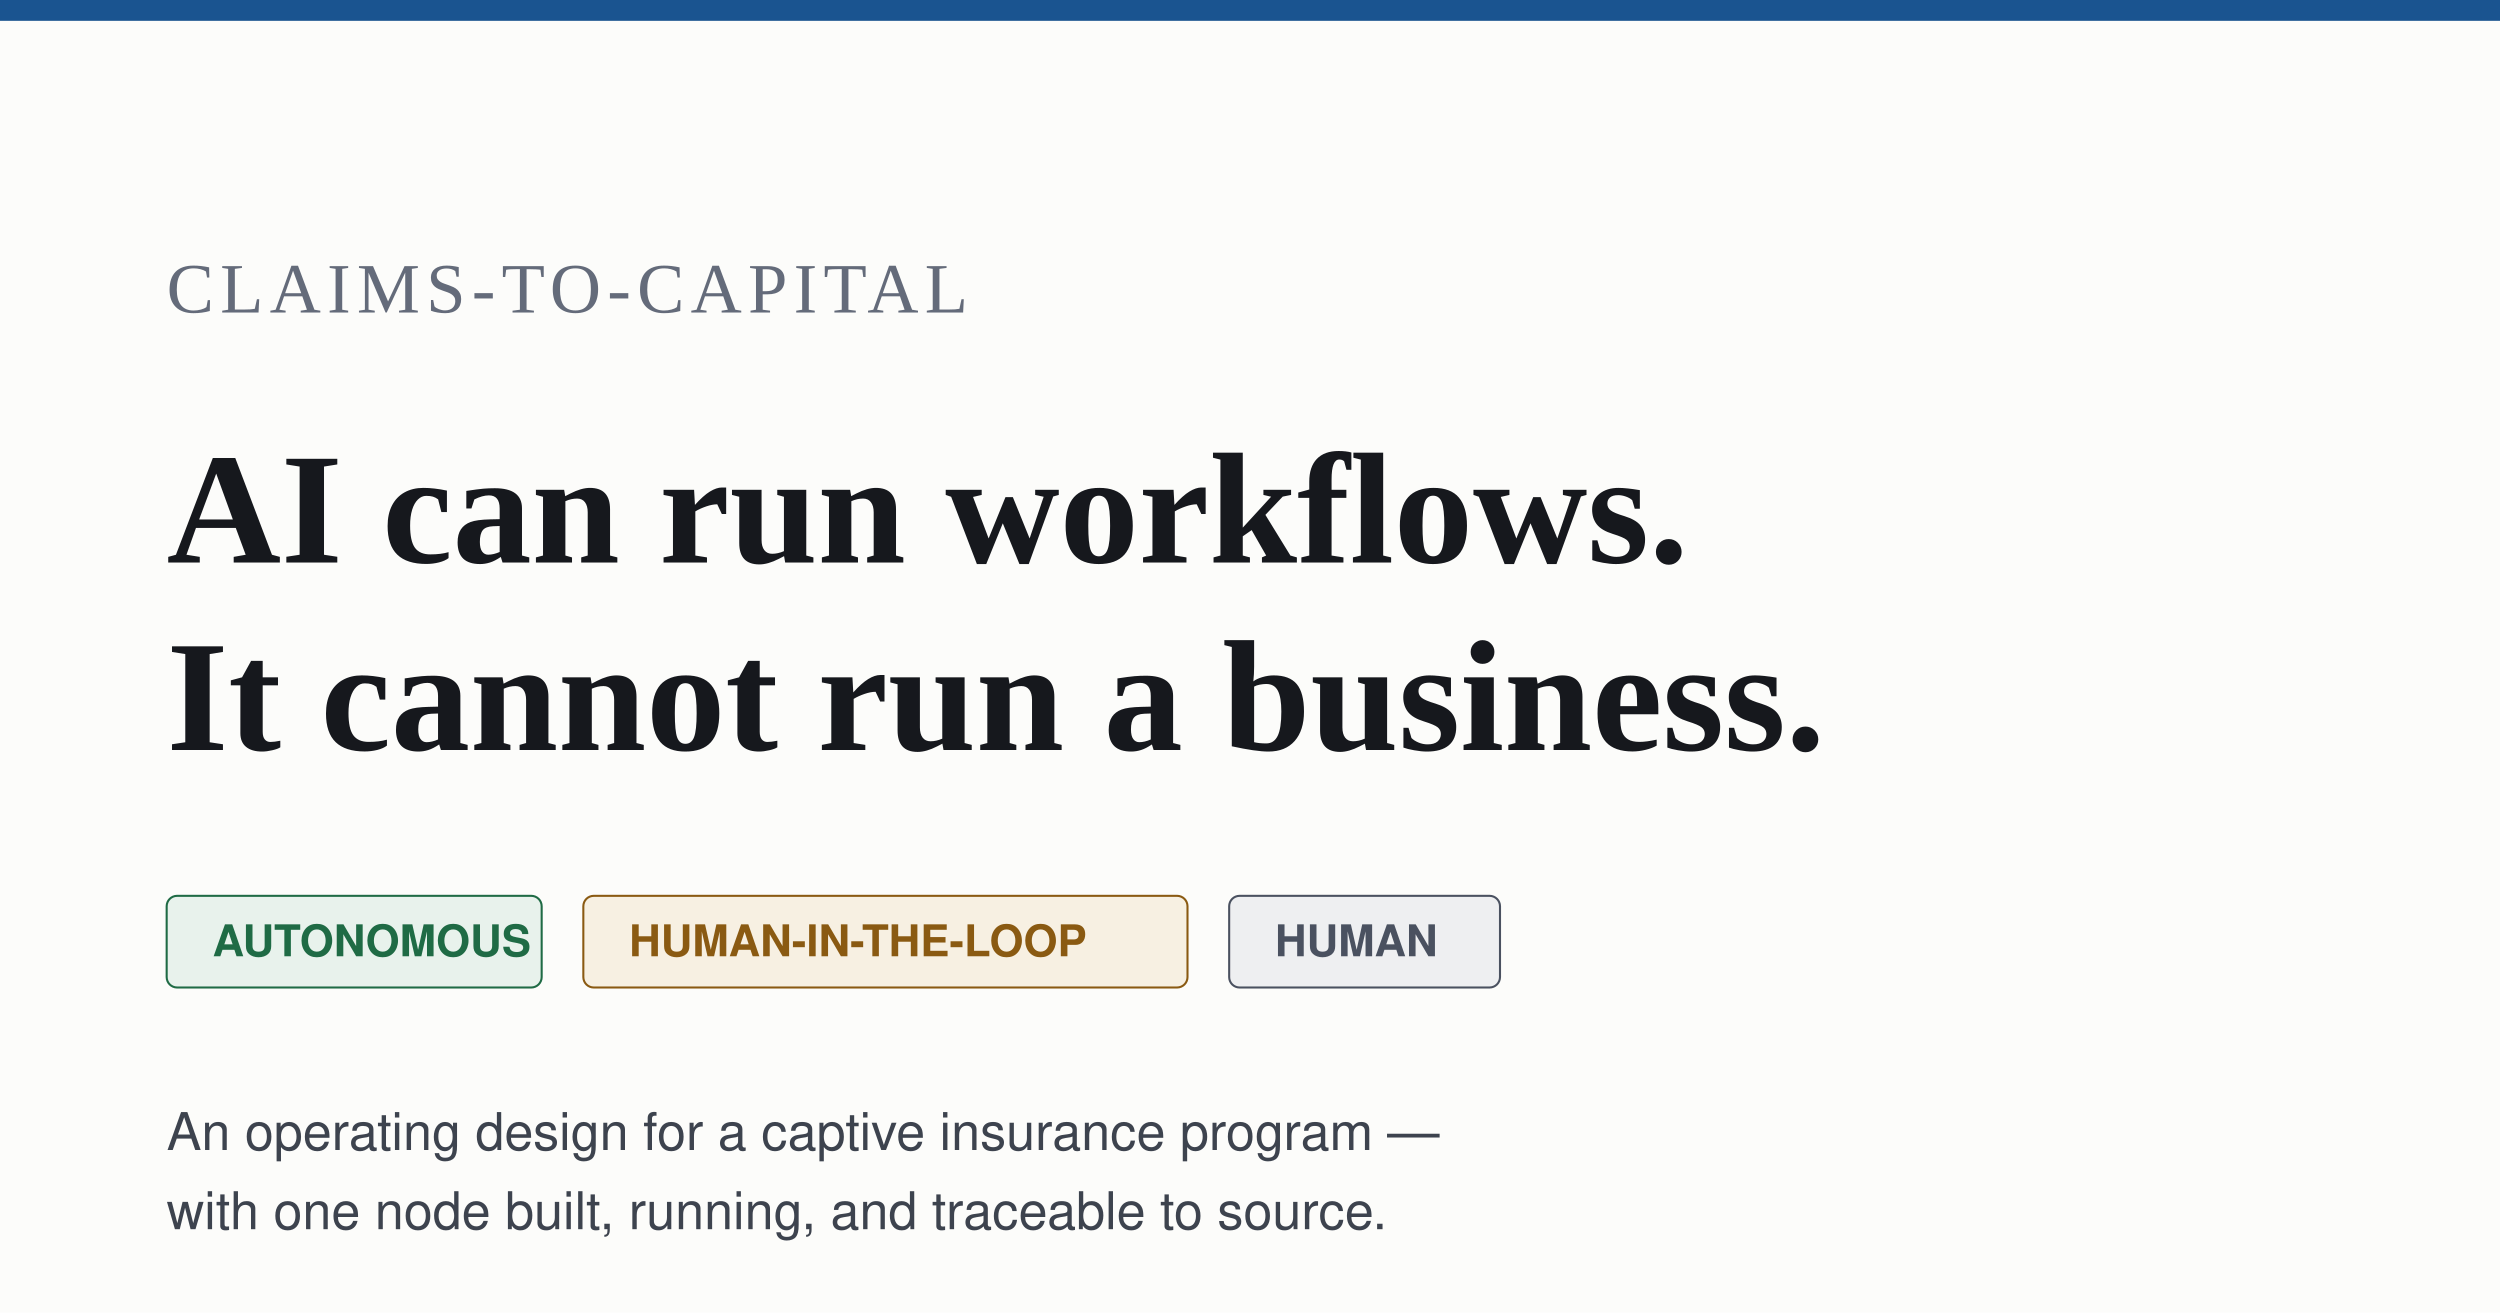
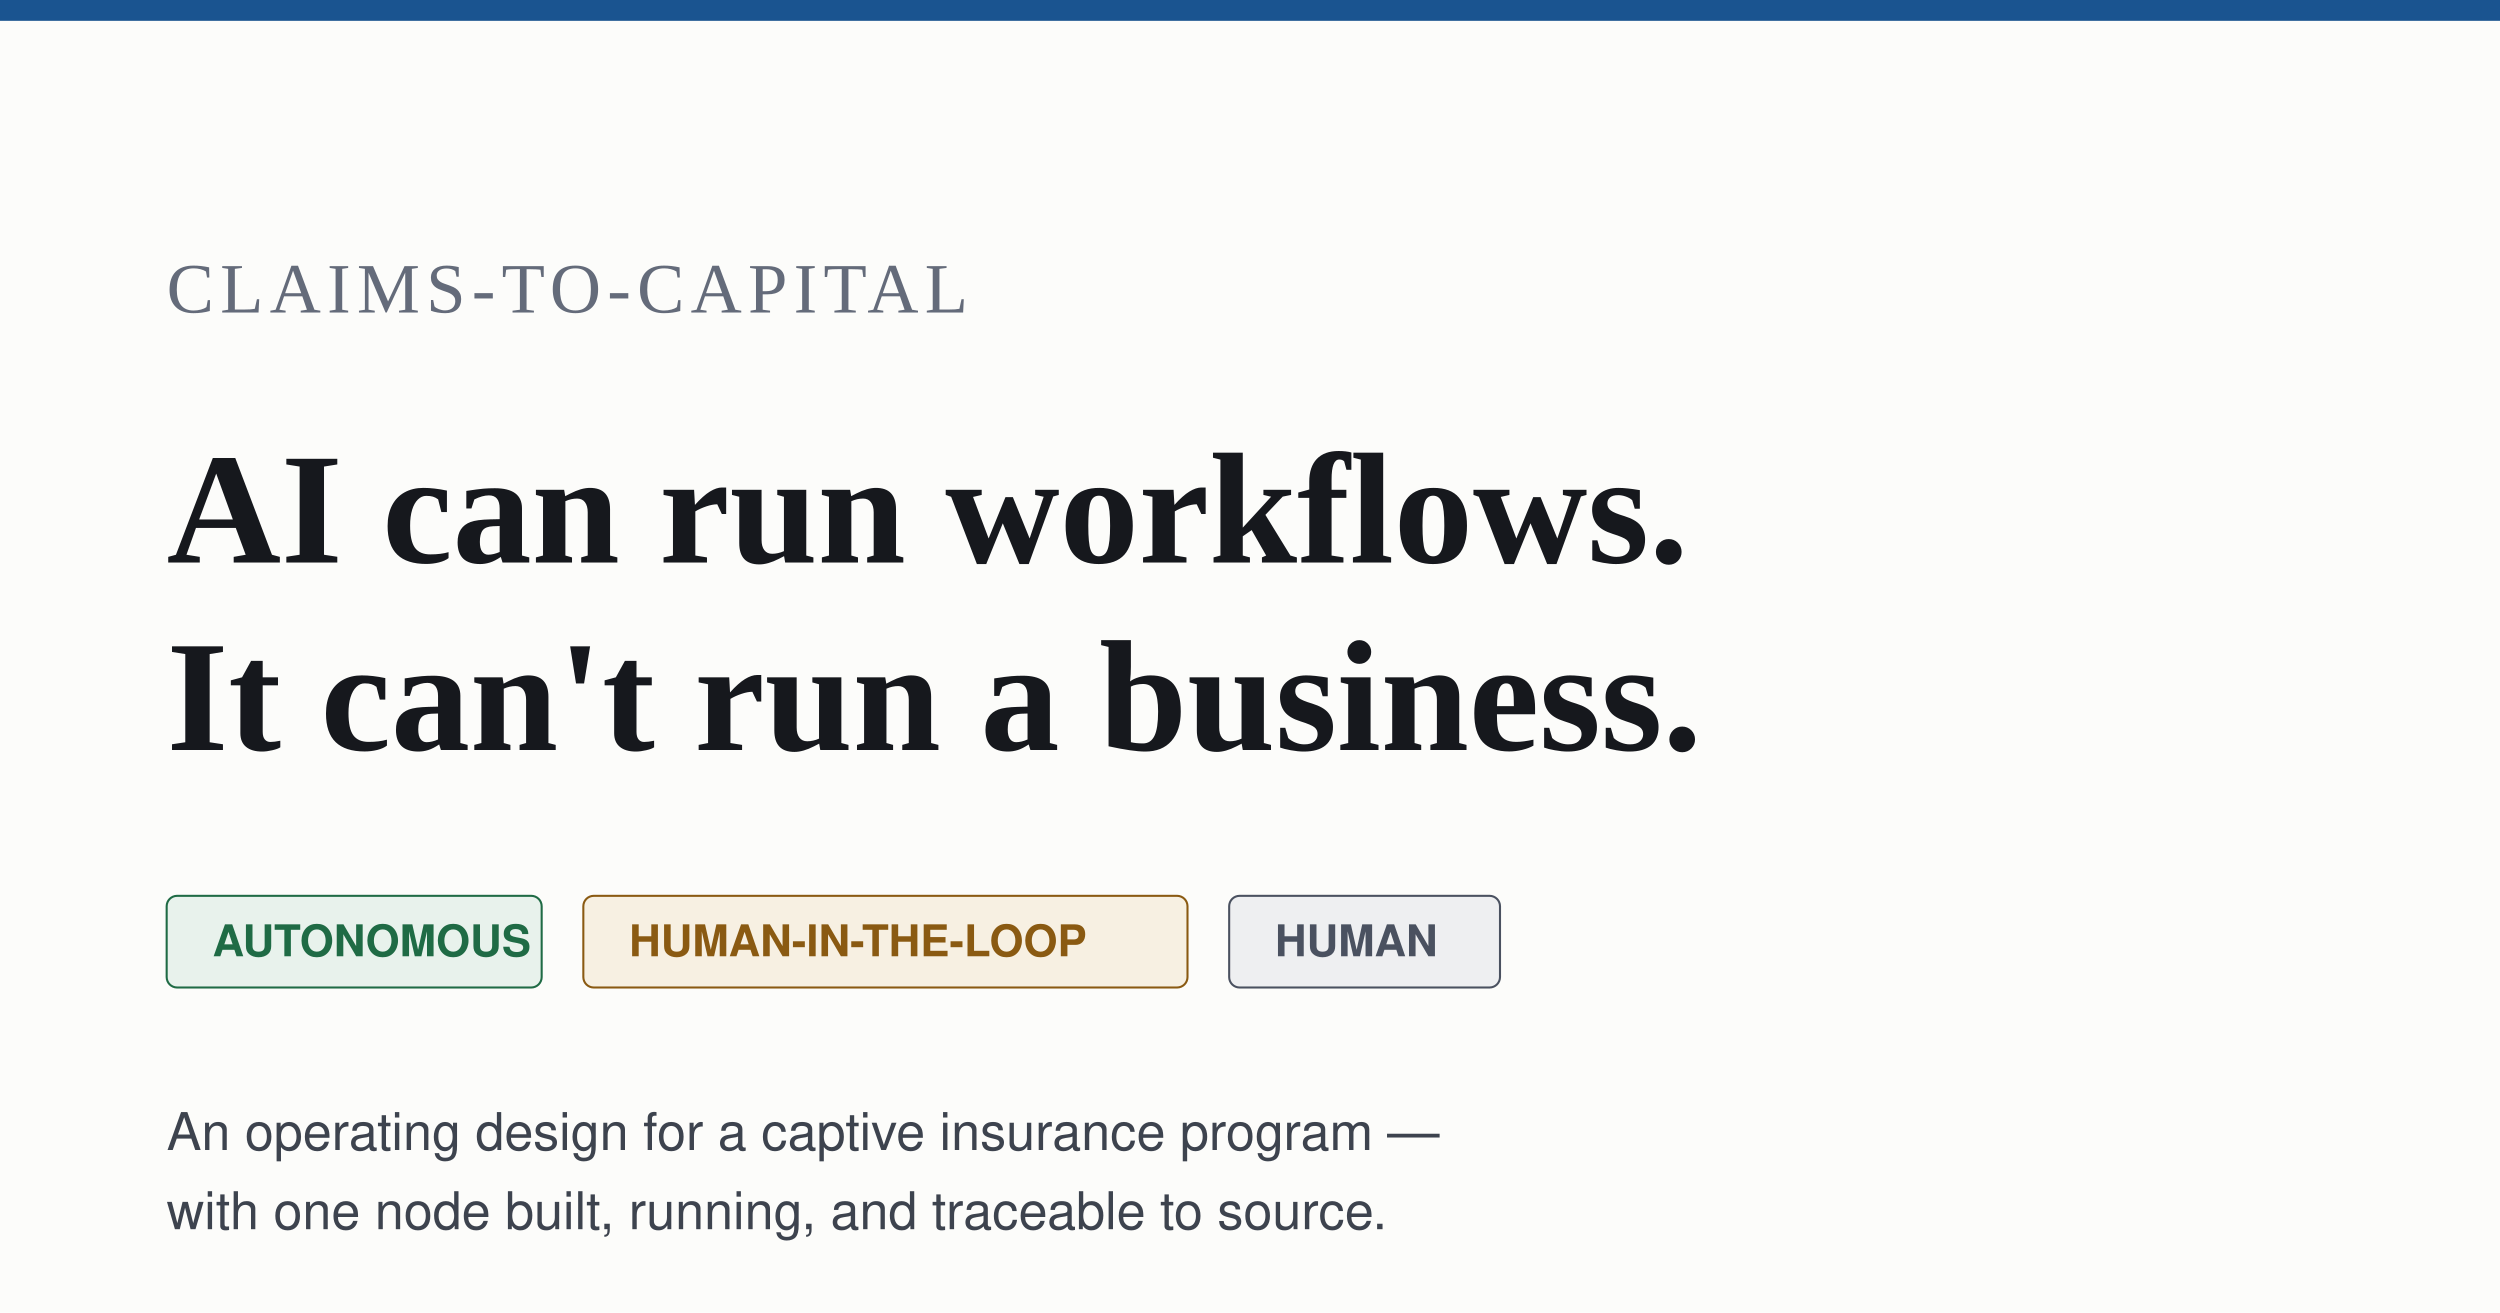
<svg xmlns="http://www.w3.org/2000/svg" width="1200" height="630" viewBox="0 0 1200 630" role="img" aria-label="Claims-to-capital">
  <rect width="1200" height="630" fill="#fcfcfa" />
  <rect x="0" y="0" width="1200" height="10" fill="#1a5490" />
  <text x="80" y="150" font-family="Georgia,'Times New Roman',serif" font-size="34" fill="#646b7a" letter-spacing="3">CLAIMS-TO-CAPITAL</text>
  <text x="80" y="270" font-family="Georgia,'Times New Roman',serif" font-size="76" font-weight="600" fill="#16181d">AI can run workflows.</text>
-   <text x="80" y="360" font-family="Georgia,'Times New Roman',serif" font-size="76" font-weight="600" fill="#16181d">It cannot run a business.</text>
+   <text x="80" y="360" font-family="Georgia,'Times New Roman',serif" font-size="76" font-weight="600" fill="#16181d">It can't run a business.</text>
  <rect x="80" y="430" width="180" height="44" rx="5" fill="#e8f2ec" stroke="#1f6b45" />
  <text x="102" y="459" font-family="Helvetica,Arial,sans-serif" font-size="21" font-weight="600" fill="#1f6b45">AUTONOMOUS</text>
  <rect x="280" y="430" width="290" height="44" rx="5" fill="#f7f0e2" stroke="#8a5a12" />
  <text x="302" y="459" font-family="Helvetica,Arial,sans-serif" font-size="21" font-weight="600" fill="#8a5a12">HUMAN-IN-THE-LOOP</text>
  <rect x="590" y="430" width="130" height="44" rx="5" fill="#eeeff1" stroke="#4a5160" />
  <text x="612" y="459" font-family="Helvetica,Arial,sans-serif" font-size="21" font-weight="600" fill="#4a5160">HUMAN</text>
  <text x="80" y="552" font-family="Helvetica,Arial,sans-serif" font-size="25" fill="#3d434e">An operating design for a captive insurance program —</text>
  <text x="80" y="590" font-family="Helvetica,Arial,sans-serif" font-size="25" fill="#3d434e">with one node built, running, and traceable to source.</text>
</svg>
